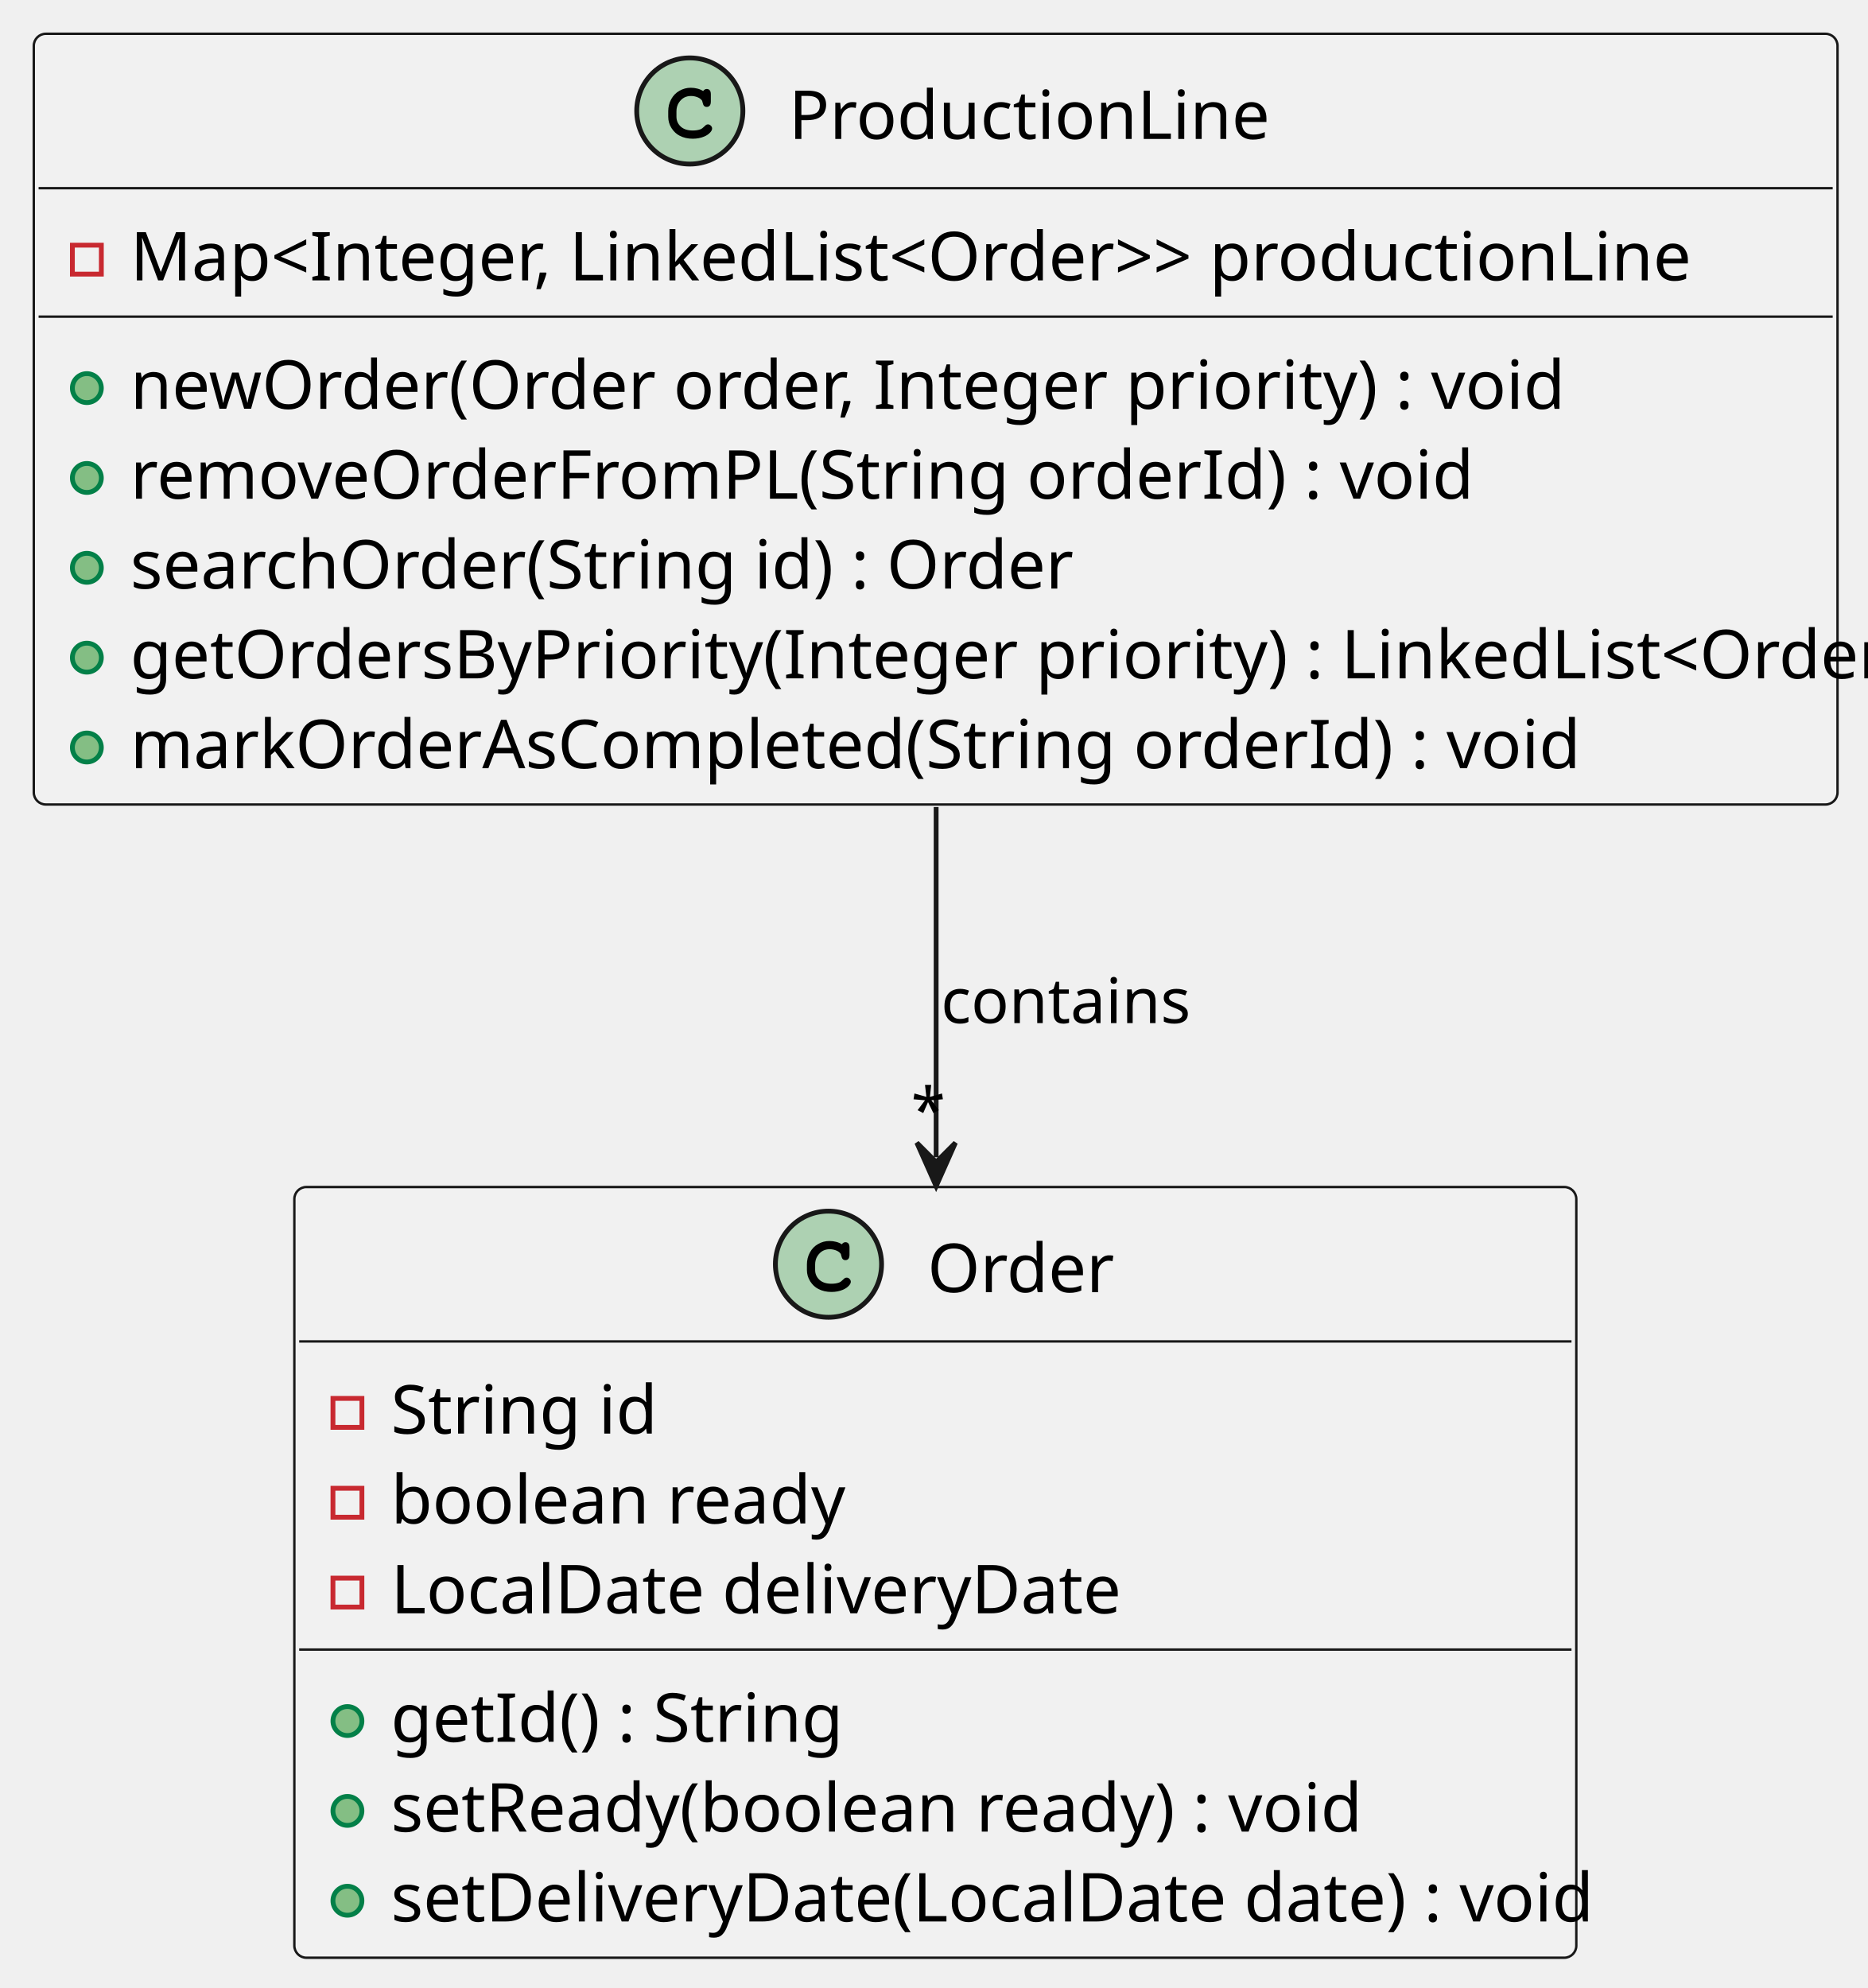
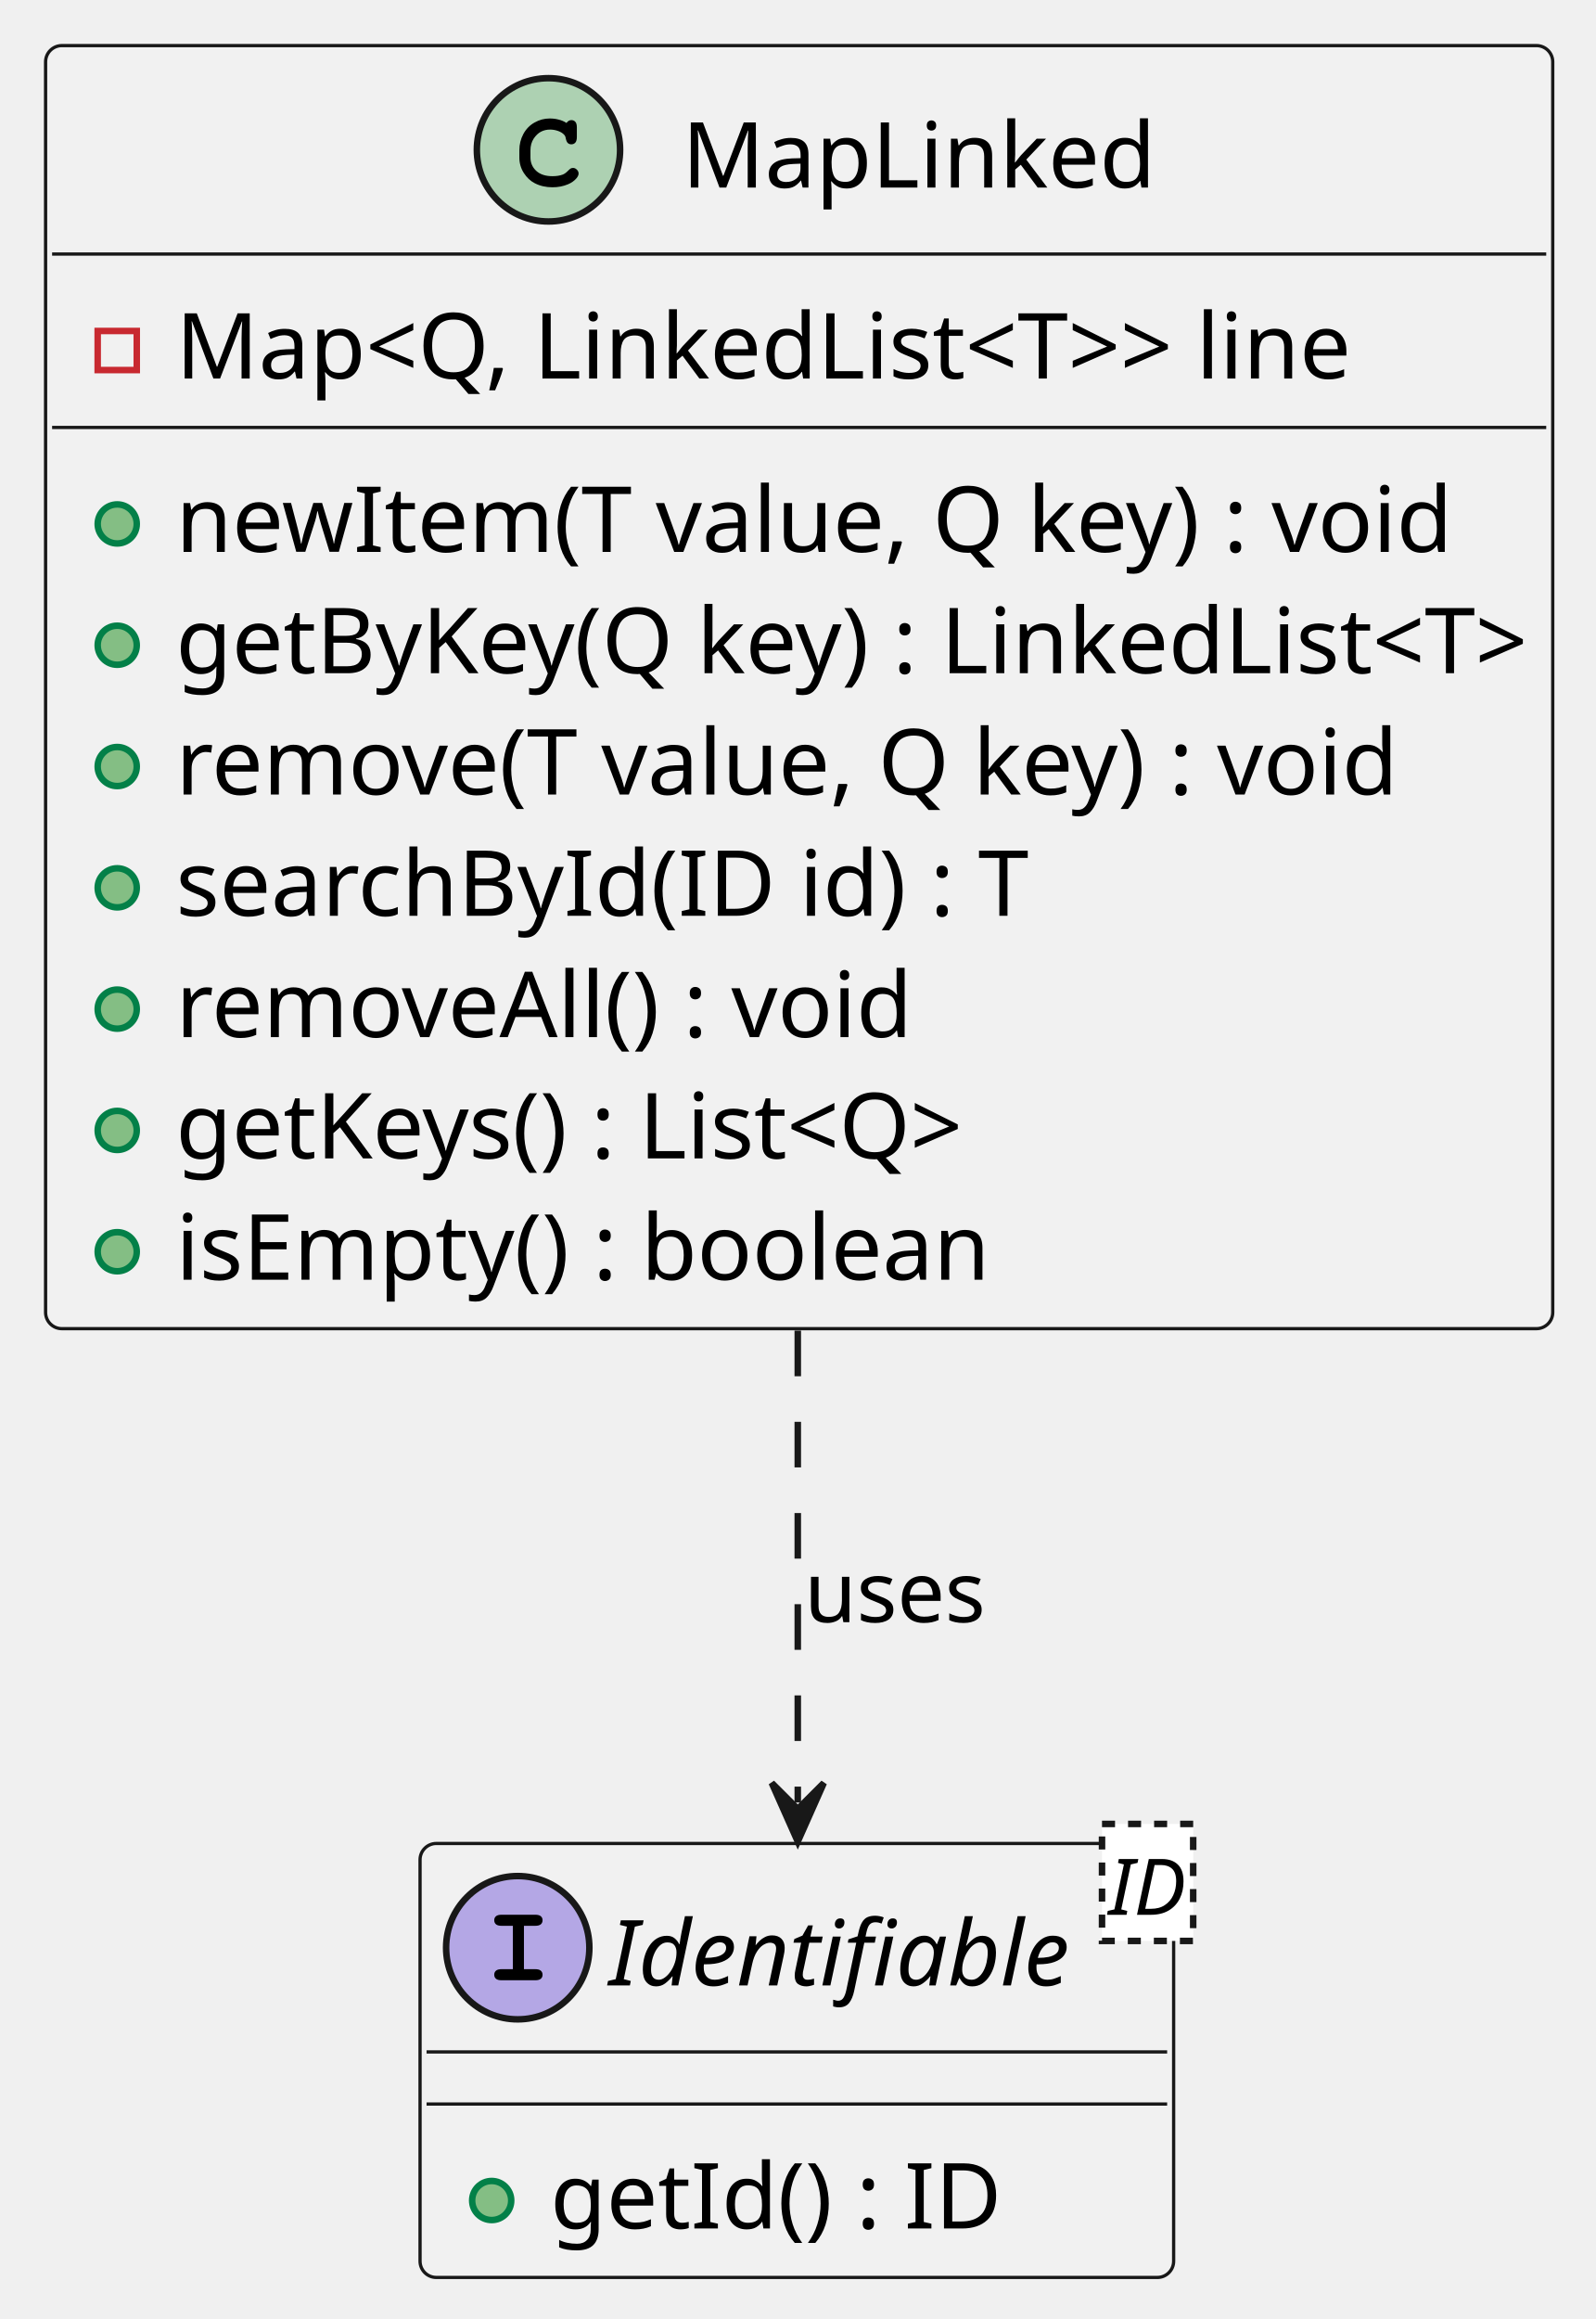
- <svg xmlns="http://www.w3.org/2000/svg" contentStyleType="text/css" height="412px" preserveAspectRatio="none" style="width:387px;height:412px;background:#FFFFFF;" version="1.1" viewBox="0 0 387 412" width="387px" zoomAndPan="magnify">
+ <svg xmlns="http://www.w3.org/2000/svg" contentStyleType="text/css" height="356px" preserveAspectRatio="none" style="width:245px;height:356px;background:#FFFFFF;" version="1.1" viewBox="0 0 245 356" width="245px" zoomAndPan="magnify">
  <defs />
  <g>
-     <g id="elem_ProductionLine">
-       <rect codeLine="5" fill="#F1F1F1" height="159.727" id="ProductionLine" rx="2.5" ry="2.5" style="stroke:#181818;stroke-width:0.5;" width="373.799" x="7" y="7" />
-       <ellipse cx="142.95" cy="23" fill="#ADD1B2" rx="11" ry="11" style="stroke:#181818;stroke-width:1.0;" />
-       <path d="M145.715,18.875 Q145.872,18.656 146.059,18.547 Q146.247,18.438 146.465,18.438 Q146.84,18.438 147.075,18.703 Q147.309,18.953 147.309,19.562 L147.309,21.016 Q147.309,21.625 147.075,21.891 Q146.84,22.156 146.465,22.156 Q146.122,22.156 145.918,21.953 Q145.715,21.766 145.606,21.25 Q145.559,20.891 145.372,20.703 Q145.043,20.328 144.434,20.109 Q143.825,19.891 143.2,19.891 Q142.434,19.891 141.793,20.219 Q141.168,20.547 140.668,21.297 Q140.184,22.047 140.184,23.078 L140.184,24.172 Q140.184,25.406 141.075,26.234 Q141.965,27.047 143.559,27.047 Q144.497,27.047 145.153,26.797 Q145.543,26.641 145.965,26.203 Q146.231,25.938 146.372,25.859 Q146.528,25.781 146.731,25.781 Q147.059,25.781 147.309,26.047 Q147.575,26.297 147.575,26.641 Q147.575,26.984 147.231,27.391 Q146.731,27.969 145.934,28.297 Q144.856,28.75 143.559,28.75 Q142.043,28.75 140.84,28.125 Q139.856,27.625 139.168,26.562 Q138.481,25.484 138.481,24.203 L138.481,23.047 Q138.481,21.719 139.09,20.578 Q139.715,19.422 140.809,18.812 Q141.903,18.188 143.137,18.188 Q143.872,18.188 144.512,18.359 Q145.168,18.516 145.715,18.875 Z " fill="#000000" />
-       <text fill="#000000" font-family="sans-serif" font-size="14" lengthAdjust="spacing" textLength="93.399" x="163.45" y="28.797">ProductionLine</text>
-       <line style="stroke:#181818;stroke-width:0.5;" x1="8" x2="379.799" y1="39" y2="39" />
+     <g id="elem_MapLinked">
+       <rect codeLine="4" fill="#F1F1F1" height="196.969" id="MapLinked" rx="2.5" ry="2.5" style="stroke:#181818;stroke-width:0.5;" width="231.427" x="7" y="7" />
+       <ellipse cx="84.219" cy="23" fill="#ADD1B2" rx="11" ry="11" style="stroke:#181818;stroke-width:1.0;" />
+       <path d="M86.984,18.875 Q87.141,18.656 87.328,18.547 Q87.516,18.438 87.734,18.438 Q88.109,18.438 88.344,18.703 Q88.578,18.953 88.578,19.562 L88.578,21.016 Q88.578,21.625 88.344,21.891 Q88.109,22.156 87.734,22.156 Q87.391,22.156 87.188,21.953 Q86.984,21.766 86.875,21.25 Q86.828,20.891 86.641,20.703 Q86.312,20.328 85.703,20.109 Q85.094,19.891 84.469,19.891 Q83.703,19.891 83.062,20.219 Q82.438,20.547 81.938,21.297 Q81.453,22.047 81.453,23.078 L81.453,24.172 Q81.453,25.406 82.344,26.234 Q83.234,27.047 84.828,27.047 Q85.766,27.047 86.422,26.797 Q86.812,26.641 87.234,26.203 Q87.5,25.938 87.641,25.859 Q87.797,25.781 88,25.781 Q88.328,25.781 88.578,26.047 Q88.844,26.297 88.844,26.641 Q88.844,26.984 88.5,27.391 Q88,27.969 87.203,28.297 Q86.125,28.75 84.828,28.75 Q83.312,28.75 82.109,28.125 Q81.125,27.625 80.438,26.562 Q79.75,25.484 79.75,24.203 L79.75,23.047 Q79.75,21.719 80.359,20.578 Q80.984,19.422 82.078,18.812 Q83.172,18.188 84.406,18.188 Q85.141,18.188 85.781,18.359 Q86.438,18.516 86.984,18.875 Z " fill="#000000" />
+       <text fill="#000000" font-family="sans-serif" font-size="14" lengthAdjust="spacing" textLength="68.489" x="104.719" y="28.797">MapLinked</text>
+       <line style="stroke:#181818;stroke-width:0.5;" x1="8" x2="237.427" y1="39" y2="39" />
      <rect fill="none" height="6" style="stroke:#C82930;stroke-width:1.0;" width="6" x="15" y="50.81" />
-       <text fill="#000000" font-family="sans-serif" font-size="14" lengthAdjust="spacing" textLength="305.867" x="27" y="58.107">Map&lt;Integer, LinkedList&lt;Order&gt;&gt; productionLine</text>
-       <line style="stroke:#181818;stroke-width:0.5;" x1="8" x2="379.799" y1="65.621" y2="65.621" />
+       <text fill="#000000" font-family="sans-serif" font-size="14" lengthAdjust="spacing" textLength="175.882" x="27" y="58.107">Map&lt;Q, LinkedList&lt;T&gt;&gt; line</text>
+       <line style="stroke:#181818;stroke-width:0.5;" x1="8" x2="237.427" y1="65.621" y2="65.621" />
      <ellipse cx="18" cy="80.432" fill="#84BE84" rx="3" ry="3" style="stroke:#038048;stroke-width:1.0;" />
-       <text fill="#000000" font-family="sans-serif" font-size="14" lengthAdjust="spacing" textLength="277.765" x="27" y="84.728">newOrder(Order order, Integer priority) : void</text>
+       <text fill="#000000" font-family="sans-serif" font-size="14" lengthAdjust="spacing" textLength="189.841" x="27" y="84.728">newItem(T value, Q key) : void</text>
      <ellipse cx="18" cy="99.053" fill="#84BE84" rx="3" ry="3" style="stroke:#038048;stroke-width:1.0;" />
-       <text fill="#000000" font-family="sans-serif" font-size="14" lengthAdjust="spacing" textLength="263.751" x="27" y="103.35">removeOrderFromPL(String orderId) : void</text>
+       <text fill="#000000" font-family="sans-serif" font-size="14" lengthAdjust="spacing" textLength="205.427" x="27" y="103.35">getByKey(Q key) : LinkedList&lt;T&gt;</text>
      <ellipse cx="18" cy="117.674" fill="#84BE84" rx="3" ry="3" style="stroke:#038048;stroke-width:1.0;" />
-       <text fill="#000000" font-family="sans-serif" font-size="14" lengthAdjust="spacing" textLength="185.944" x="27" y="121.971">searchOrder(String id) : Order</text>
+       <text fill="#000000" font-family="sans-serif" font-size="14" lengthAdjust="spacing" textLength="183.613" x="27" y="121.971">remove(T value, Q key) : void</text>
      <ellipse cx="18" cy="136.295" fill="#84BE84" rx="3" ry="3" style="stroke:#038048;stroke-width:1.0;" />
-       <text fill="#000000" font-family="sans-serif" font-size="14" lengthAdjust="spacing" textLength="347.799" x="27" y="140.592">getOrdersByPriority(Integer priority) : LinkedList&lt;Order&gt;</text>
+       <text fill="#000000" font-family="sans-serif" font-size="14" lengthAdjust="spacing" textLength="128.365" x="27" y="140.592">searchById(ID id) : T</text>
      <ellipse cx="18" cy="154.916" fill="#84BE84" rx="3" ry="3" style="stroke:#038048;stroke-width:1.0;" />
-       <text fill="#000000" font-family="sans-serif" font-size="14" lengthAdjust="spacing" textLength="282.434" x="27" y="159.213">markOrderAsCompleted(String orderId) : void</text>
+       <text fill="#000000" font-family="sans-serif" font-size="14" lengthAdjust="spacing" textLength="108.917" x="27" y="159.213">removeAll() : void</text>
+       <ellipse cx="18" cy="173.537" fill="#84BE84" rx="3" ry="3" style="stroke:#038048;stroke-width:1.0;" />
+       <text fill="#000000" font-family="sans-serif" font-size="14" lengthAdjust="spacing" textLength="120.606" x="27" y="177.834">getKeys() : List&lt;Q&gt;</text>
+       <ellipse cx="18" cy="192.158" fill="#84BE84" rx="3" ry="3" style="stroke:#038048;stroke-width:1.0;" />
+       <text fill="#000000" font-family="sans-serif" font-size="14" lengthAdjust="spacing" textLength="120.606" x="27" y="196.455">isEmpty() : boolean</text>
    </g>
-     <g id="elem_Order">
-       <rect codeLine="14" fill="#F1F1F1" height="159.727" id="Order" rx="2.5" ry="2.5" style="stroke:#181818;stroke-width:0.5;" width="265.668" x="61" y="246" />
-       <ellipse cx="171.691" cy="262" fill="#ADD1B2" rx="11" ry="11" style="stroke:#181818;stroke-width:1.0;" />
-       <path d="M174.457,257.875 Q174.613,257.656 174.8,257.547 Q174.988,257.438 175.207,257.438 Q175.582,257.438 175.816,257.703 Q176.05,257.953 176.05,258.562 L176.05,260.016 Q176.05,260.625 175.816,260.891 Q175.582,261.156 175.207,261.156 Q174.863,261.156 174.66,260.953 Q174.457,260.766 174.347,260.25 Q174.3,259.891 174.113,259.703 Q173.785,259.328 173.175,259.109 Q172.566,258.891 171.941,258.891 Q171.175,258.891 170.535,259.219 Q169.91,259.547 169.41,260.297 Q168.925,261.047 168.925,262.078 L168.925,263.172 Q168.925,264.406 169.816,265.234 Q170.707,266.047 172.3,266.047 Q173.238,266.047 173.894,265.797 Q174.285,265.641 174.707,265.203 Q174.972,264.938 175.113,264.859 Q175.269,264.781 175.472,264.781 Q175.8,264.781 176.05,265.047 Q176.316,265.297 176.316,265.641 Q176.316,265.984 175.972,266.391 Q175.472,266.969 174.675,267.297 Q173.597,267.75 172.3,267.75 Q170.785,267.75 169.582,267.125 Q168.597,266.625 167.91,265.562 Q167.222,264.484 167.222,263.203 L167.222,262.047 Q167.222,260.719 167.832,259.578 Q168.457,258.422 169.55,257.812 Q170.644,257.188 171.878,257.188 Q172.613,257.188 173.253,257.359 Q173.91,257.516 174.457,257.875 Z " fill="#000000" />
-       <text fill="#000000" font-family="sans-serif" font-size="14" lengthAdjust="spacing" textLength="35.786" x="192.191" y="267.797">Order</text>
-       <line style="stroke:#181818;stroke-width:0.5;" x1="62" x2="325.668" y1="278" y2="278" />
-       <rect fill="none" height="6" style="stroke:#C82930;stroke-width:1.0;" width="6" x="69" y="289.81" />
-       <text fill="#000000" font-family="sans-serif" font-size="14" lengthAdjust="spacing" textLength="51.358" x="81" y="297.107">String id</text>
-       <rect fill="none" height="6" style="stroke:#C82930;stroke-width:1.0;" width="6" x="69" y="308.432" />
-       <text fill="#000000" font-family="sans-serif" font-size="14" lengthAdjust="spacing" textLength="88.737" x="81" y="315.728">boolean ready</text>
-       <rect fill="none" height="6" style="stroke:#C82930;stroke-width:1.0;" width="6" x="69" y="327.053" />
-       <text fill="#000000" font-family="sans-serif" font-size="14" lengthAdjust="spacing" textLength="144.744" x="81" y="334.35">LocalDate deliveryDate</text>
-       <line style="stroke:#181818;stroke-width:0.5;" x1="62" x2="325.668" y1="341.863" y2="341.863" />
-       <ellipse cx="72" cy="356.674" fill="#84BE84" rx="3" ry="3" style="stroke:#038048;stroke-width:1.0;" />
-       <text fill="#000000" font-family="sans-serif" font-size="14" lengthAdjust="spacing" textLength="88.703" x="81" y="360.971">getId() : String</text>
-       <ellipse cx="72" cy="375.295" fill="#84BE84" rx="3" ry="3" style="stroke:#038048;stroke-width:1.0;" />
-       <text fill="#000000" font-family="sans-serif" font-size="14" lengthAdjust="spacing" textLength="194.558" x="81" y="379.592">setReady(boolean ready) : void</text>
-       <ellipse cx="72" cy="393.916" fill="#84BE84" rx="3" ry="3" style="stroke:#038048;stroke-width:1.0;" />
-       <text fill="#000000" font-family="sans-serif" font-size="14" lengthAdjust="spacing" textLength="239.668" x="81" y="398.213">setDeliveryDate(LocalDate date) : void</text>
+     <g id="elem_Identifiable">
+       <rect codeLine="15" fill="#F1F1F1" height="66.621" id="Identifiable" rx="2.5" ry="2.5" style="stroke:#181818;stroke-width:0.5;" width="115.717" x="64.5" y="283" />
+       <ellipse cx="79.5" cy="299" fill="#B4A7E5" rx="11" ry="11" style="stroke:#181818;stroke-width:1.0;" />
+       <path d="M80.453,295.641 L80.453,302.297 L82.172,302.297 Q82.781,302.297 83.047,302.531 Q83.312,302.766 83.312,303.156 Q83.312,303.531 83.047,303.766 Q82.781,304 82.172,304 L77.031,304 Q76.422,304 76.156,303.766 Q75.891,303.531 75.891,303.141 Q75.891,302.766 76.156,302.531 Q76.422,302.297 77.031,302.297 L78.75,302.297 L78.75,295.641 L77.031,295.641 Q76.422,295.641 76.156,295.406 Q75.891,295.172 75.891,294.781 Q75.891,294.406 76.156,294.172 Q76.422,293.938 77.031,293.938 L82.172,293.938 Q82.781,293.938 83.047,294.172 Q83.312,294.406 83.312,294.781 Q83.312,295.172 83.047,295.406 Q82.781,295.641 82.172,295.641 L80.453,295.641 Z " fill="#000000" />
+       <text fill="#000000" font-family="sans-serif" font-size="14" font-style="italic" lengthAdjust="spacing" textLength="67.717" x="93.5" y="304.797">Identifiable</text>
+       <rect fill="#FFFFFF" height="17.961" style="stroke:#181818;stroke-width:1.0;stroke-dasharray:2.0,2.0;" width="14" x="169.217" y="280" />
+       <text fill="#000000" font-family="sans-serif" font-size="12" font-style="italic" lengthAdjust="spacing" textLength="12" x="170.217" y="293.949">ID</text>
+       <line style="stroke:#181818;stroke-width:0.5;" x1="65.5" x2="179.217" y1="315" y2="315" />
+       <line style="stroke:#181818;stroke-width:0.5;" x1="65.5" x2="179.217" y1="323" y2="323" />
+       <ellipse cx="75.5" cy="337.81" fill="#84BE84" rx="3" ry="3" style="stroke:#038048;stroke-width:1.0;" />
+       <text fill="#000000" font-family="sans-serif" font-size="14" lengthAdjust="spacing" textLength="66.131" x="84.5" y="342.107">getId() : ID</text>
    </g>
-     <g id="link_ProductionLine_Order">
-       <path codeLine="23" d="M194,167.25 C194,192.55 194,214.53 194,239.83 " fill="none" id="ProductionLine-to-Order" style="stroke:#181818;stroke-width:1.0;" />
-       <polygon fill="#181818" points="194,245.83,198,236.83,194,240.83,190,236.83,194,245.83" style="stroke:#181818;stroke-width:1.0;" />
-       <text fill="#000000" font-family="sans-serif" font-size="13" lengthAdjust="spacing" textLength="48.42" x="195" y="212.028">contains</text>
-       <text fill="#000000" font-family="sans-serif" font-size="13" lengthAdjust="spacing" textLength="5.059" x="188.788" y="234.71">*</text>
+     <g id="link_MapLinked_Identifiable">
+       <path codeLine="19" d="M122.5,204.27 C122.5,232.53 122.5,255.45 122.5,276.71 " fill="none" id="MapLinked-to-Identifiable" style="stroke:#181818;stroke-width:1.0;stroke-dasharray:7.0,7.0;" />
+       <polygon fill="#181818" points="122.5,282.71,126.5,273.71,122.5,277.71,118.5,273.71,122.5,282.71" style="stroke:#181818;stroke-width:1.0;" />
+       <text fill="#000000" font-family="sans-serif" font-size="13" lengthAdjust="spacing" textLength="27.46" x="123.5" y="249.028">uses</text>
    </g>
  </g>
</svg>
